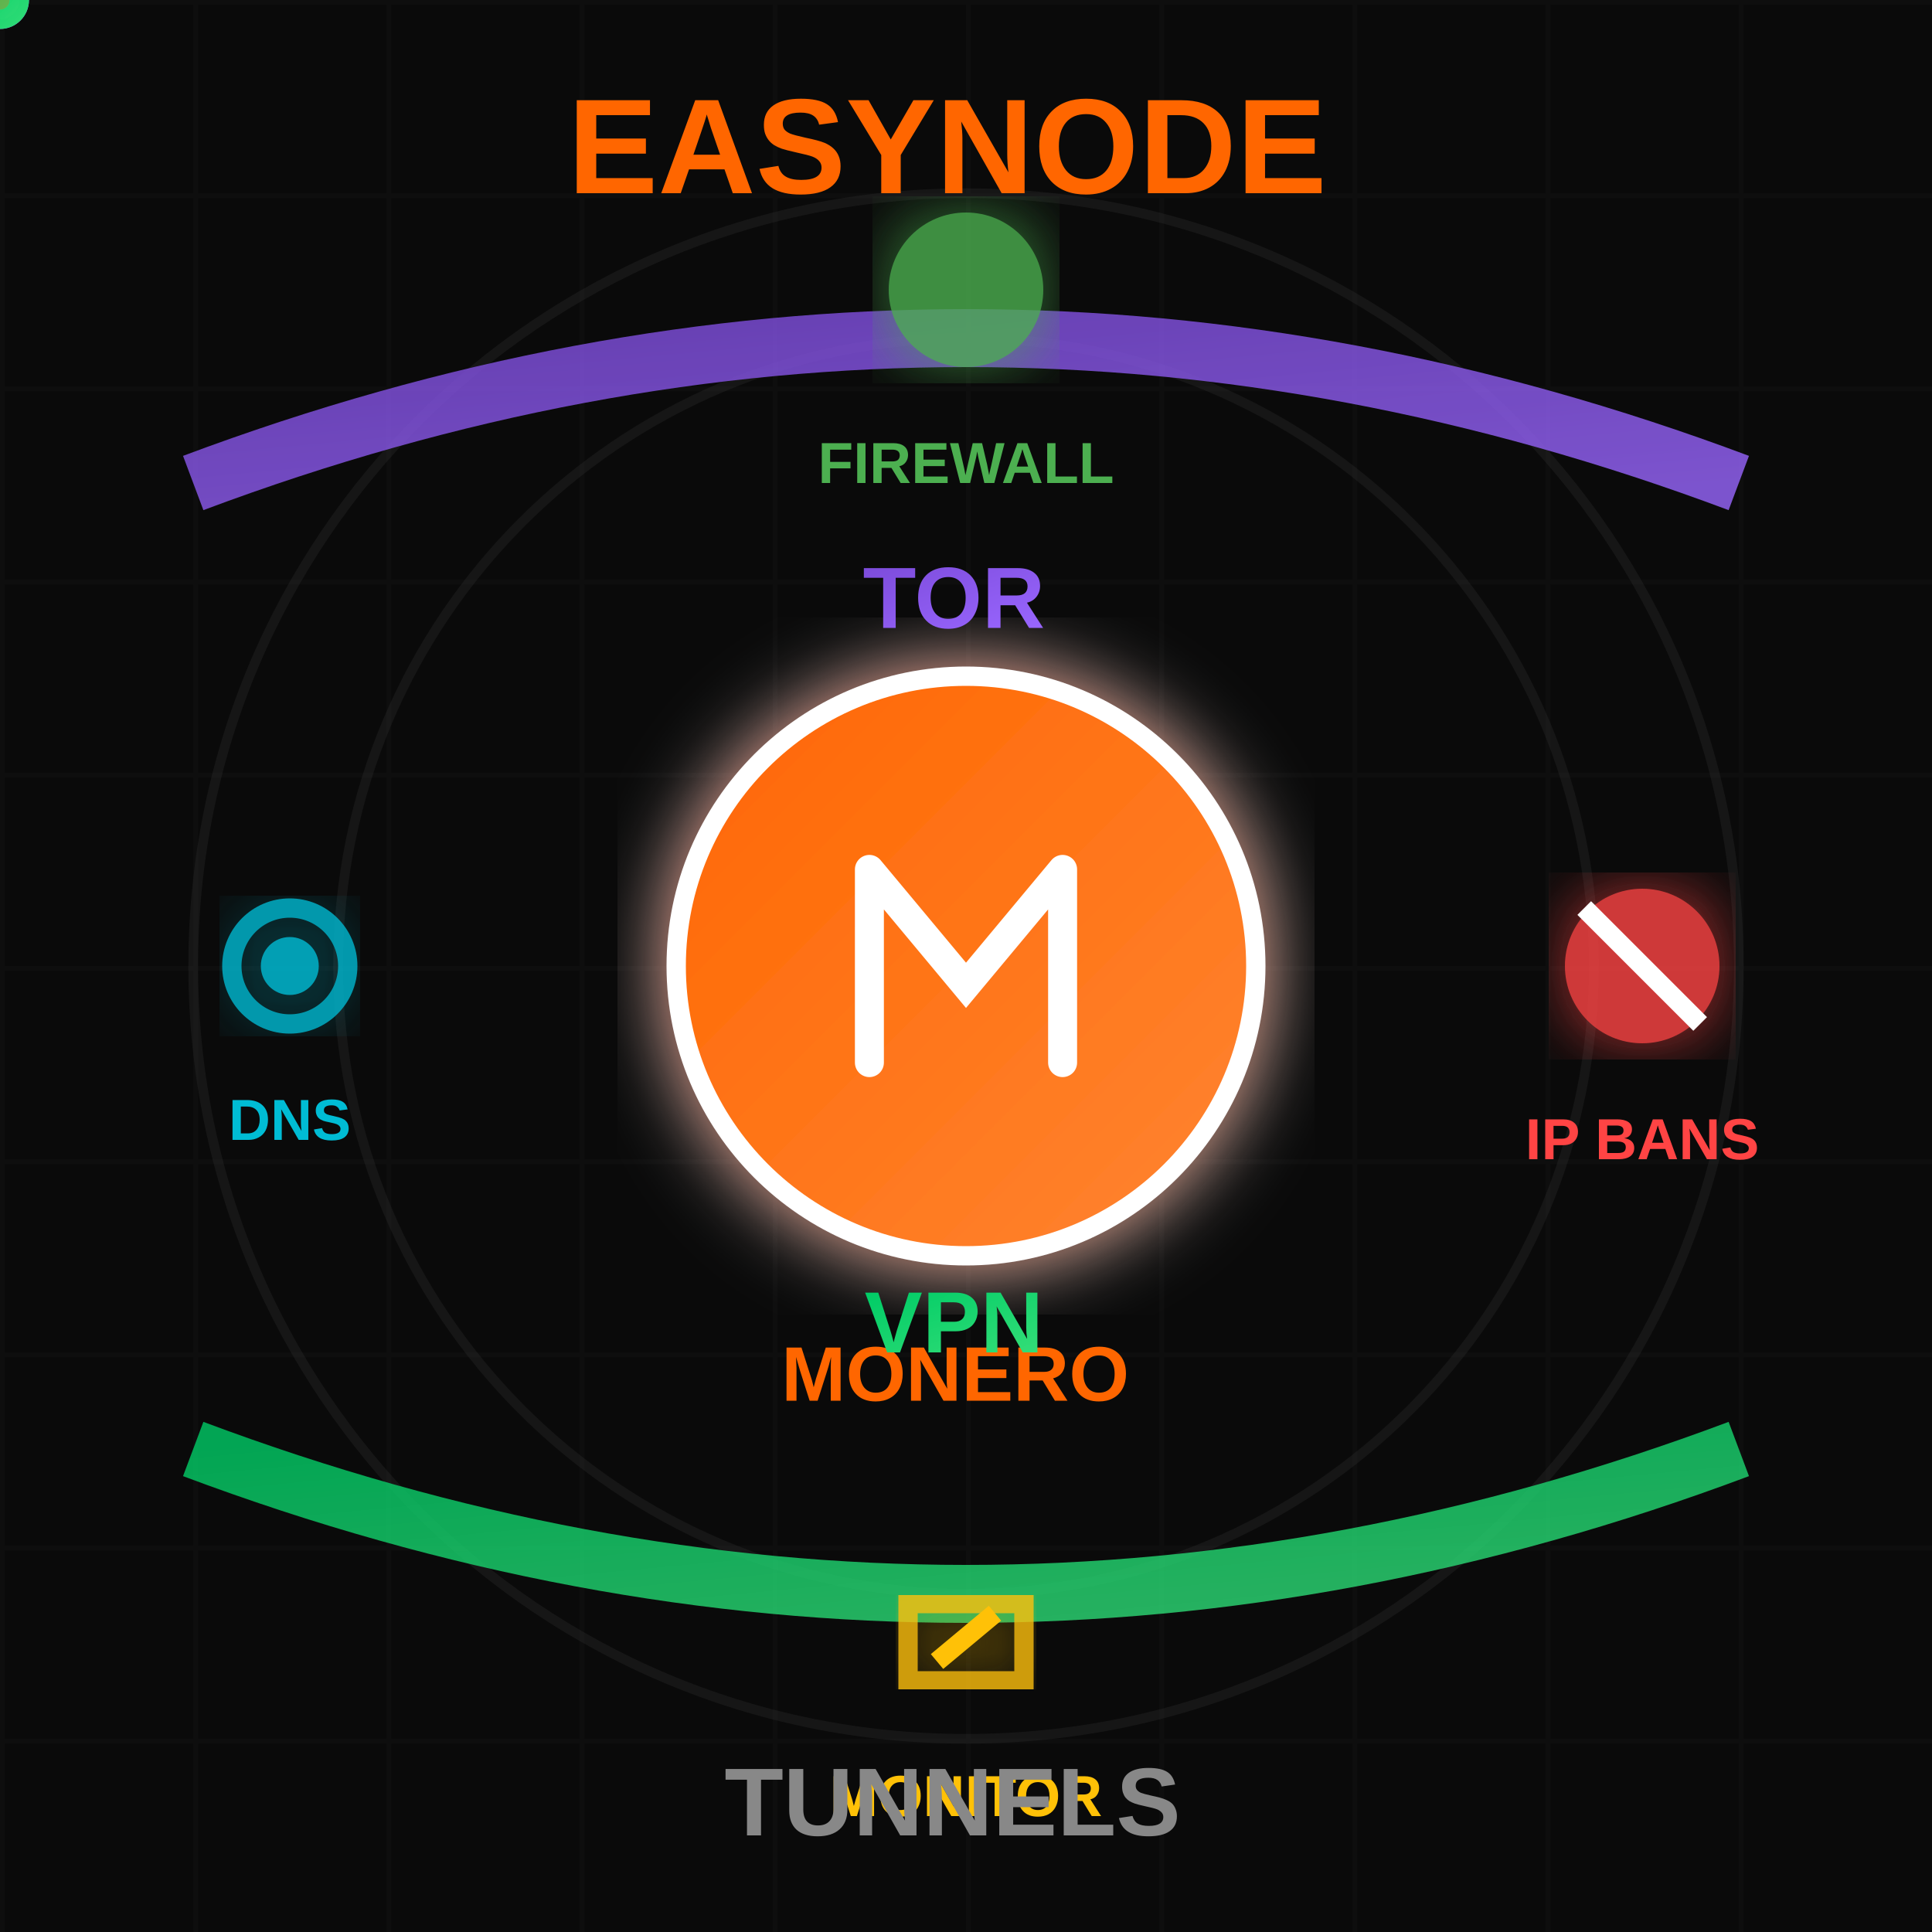
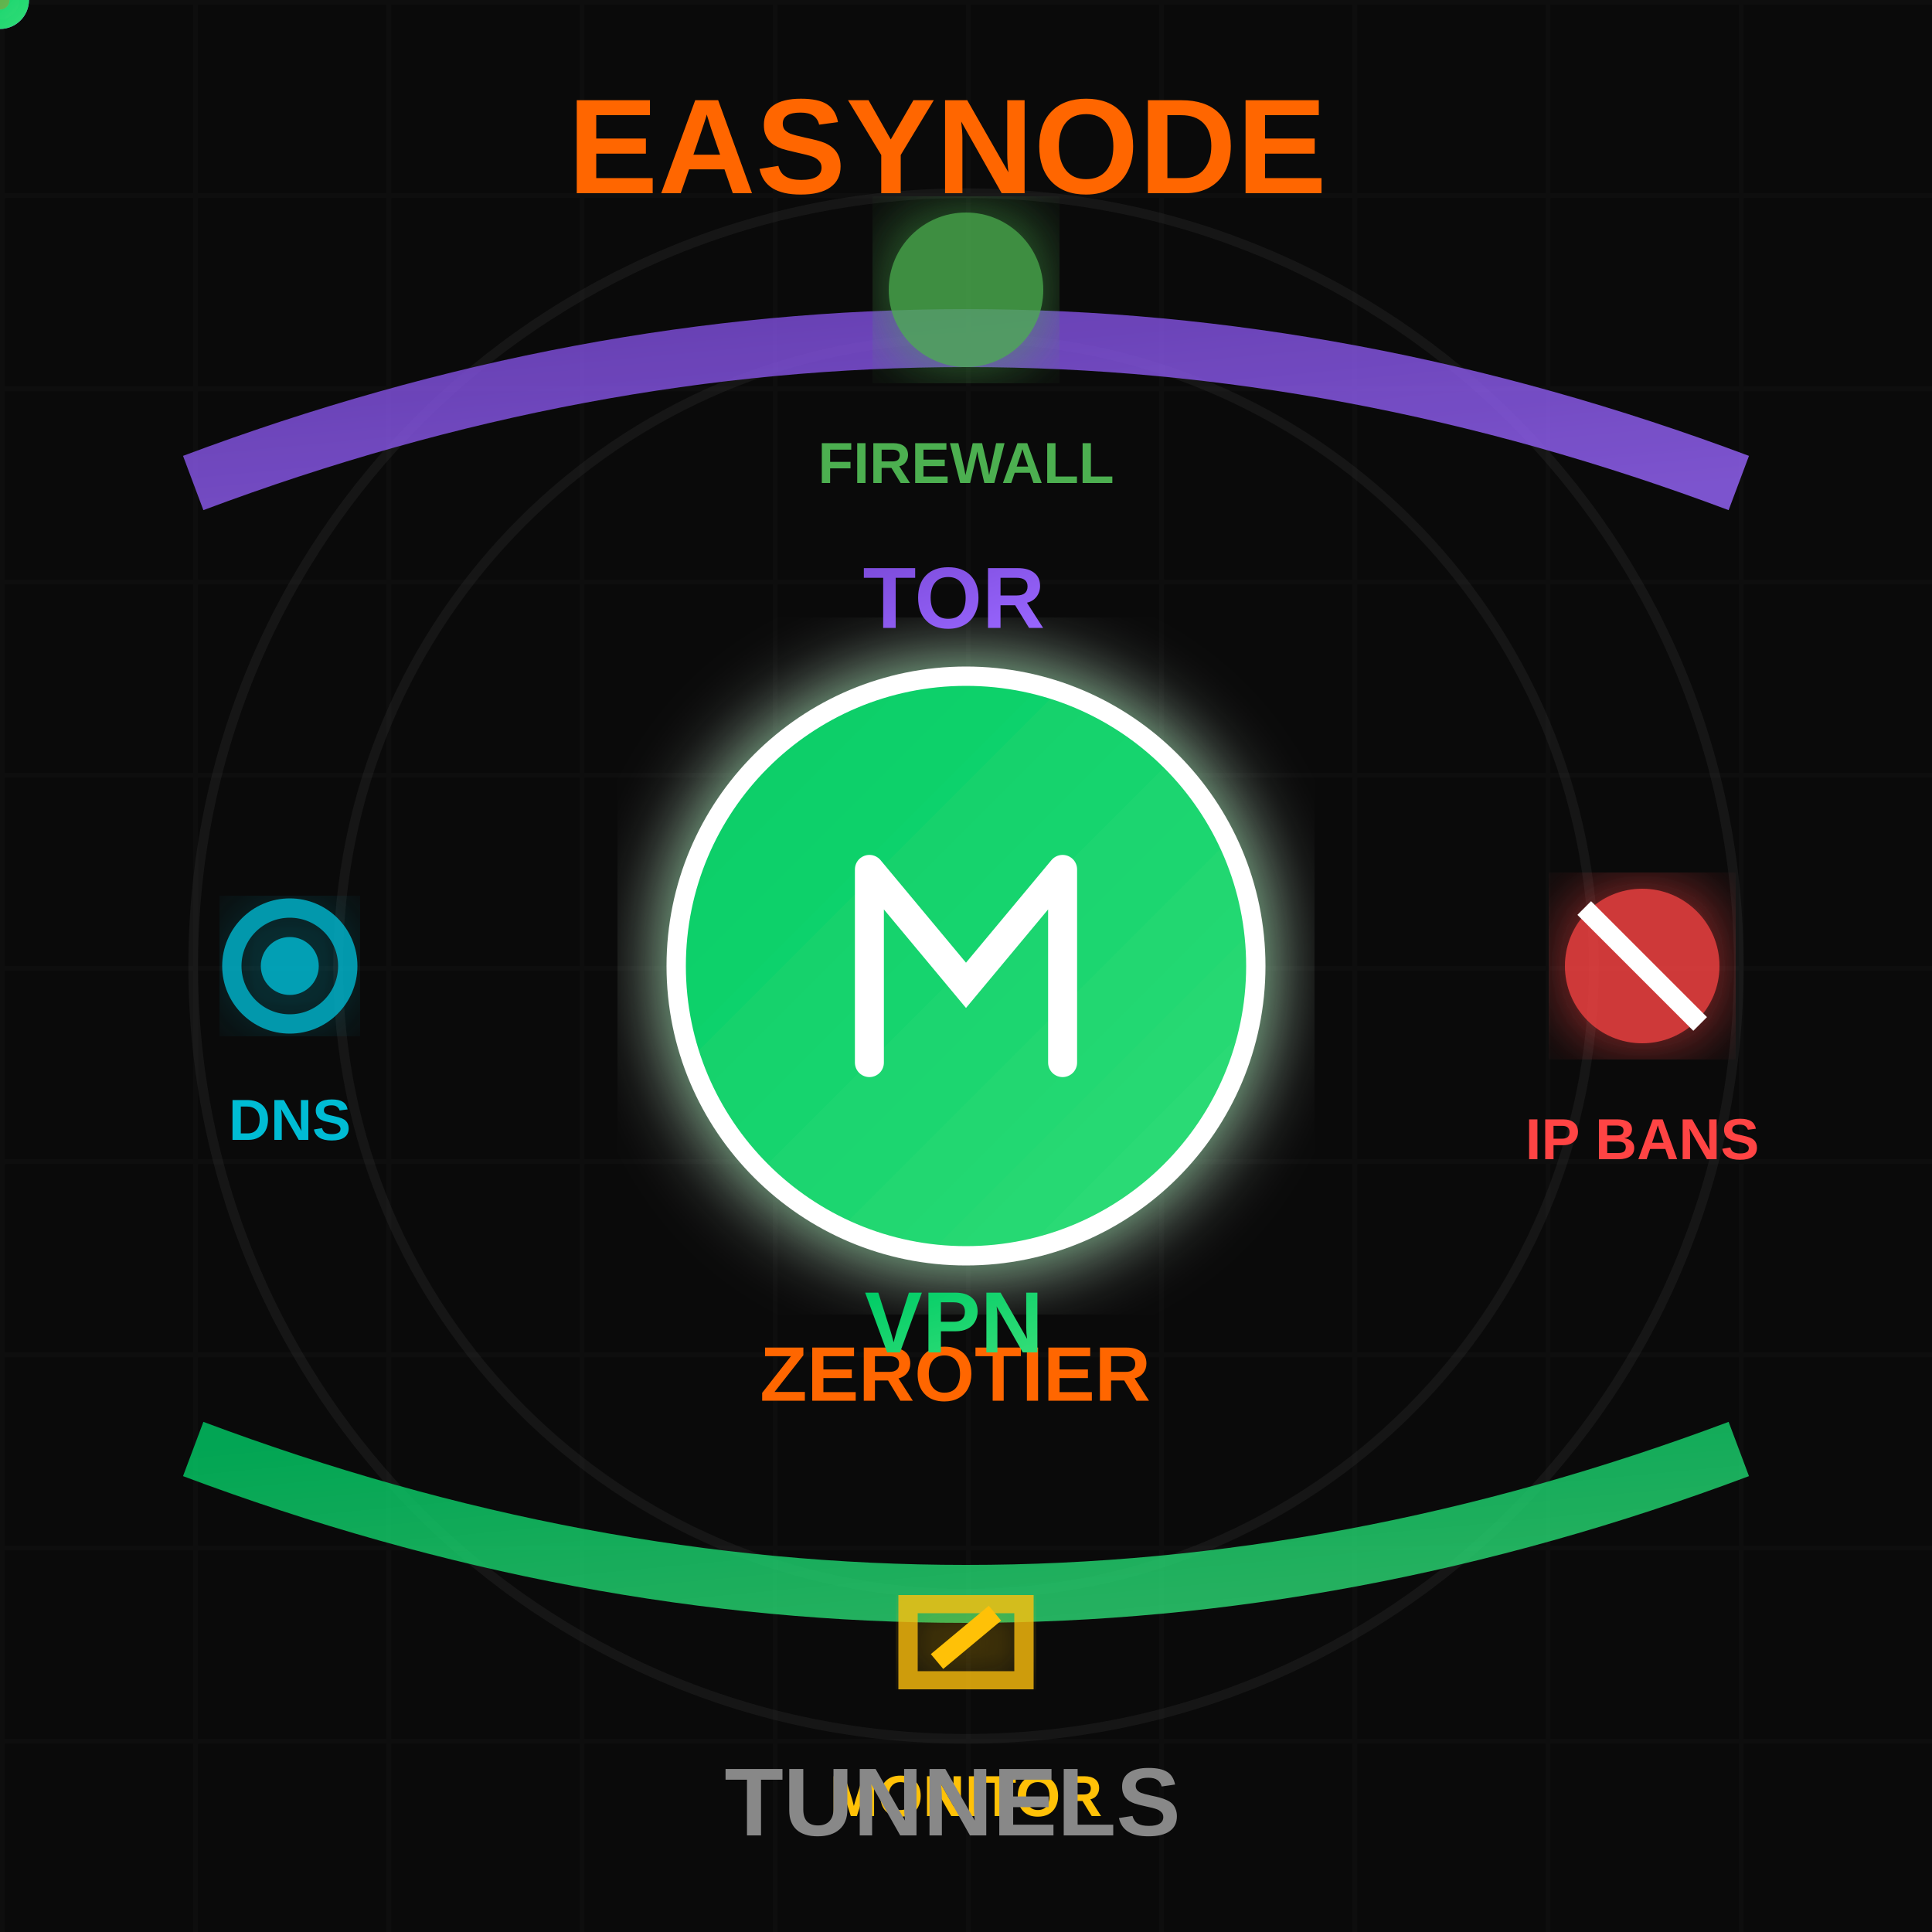
<svg xmlns="http://www.w3.org/2000/svg" width="200" height="200" viewBox="0 0 200 200">
  <defs>
    <linearGradient id="moneroGrad" x1="0%" y1="0%" x2="100%" y2="100%">
-       <stop offset="0%" style="stop-color:#FF6600;stop-opacity:1" />
-       <stop offset="100%" style="stop-color:#FF8533;stop-opacity:1" />
+       <stop offset="0%" style="stop-color:#00CC66;stop-opacity:1" />
+       <stop offset="100%" style="stop-color:#33DD77;stop-opacity:1" />
    </linearGradient>
    <linearGradient id="torGrad" x1="0%" y1="0%" x2="100%" y2="100%">
      <stop offset="0%" style="stop-color:#7D4CDB;stop-opacity:1" />
      <stop offset="100%" style="stop-color:#9966FF;stop-opacity:1" />
    </linearGradient>
    <linearGradient id="vpnGrad" x1="0%" y1="0%" x2="100%" y2="100%">
      <stop offset="0%" style="stop-color:#00CC66;stop-opacity:1" />
      <stop offset="100%" style="stop-color:#33DD77;stop-opacity:1" />
    </linearGradient>
    <linearGradient id="flowGradient" x1="0%" y1="0%" x2="100%" y2="0%">
      <stop offset="0%" style="stop-color:transparent" />
      <stop offset="50%" style="stop-color:#00FFFF;stop-opacity:0.8" />
      <stop offset="100%" style="stop-color:transparent" />
      <animateTransform attributeName="gradientTransform" type="translate" values="0 0; 200 0; 0 0" dur="2s" repeatCount="indefinite" />
    </linearGradient>
    <filter id="glow">
      <feGaussianBlur stdDeviation="4" result="coloredBlur" />
      <feMerge>
        <feMergeNode in="coloredBlur" />
        <feMergeNode in="SourceGraphic" />
      </feMerge>
    </filter>
    <filter id="shadow">
      <feDropShadow dx="2" dy="2" stdDeviation="3" flood-color="rgba(0,0,0,0.5)" />
    </filter>
  </defs>
  <rect width="200" height="200" fill="#0a0a0a" />
  <g opacity="0.1">
    <defs>
      <pattern id="grid" width="20" height="20" patternUnits="userSpaceOnUse">
        <path d="M 20 0 L 0 0 0 20" fill="none" stroke="#333" stroke-width="1" />
      </pattern>
    </defs>
    <rect width="200" height="200" fill="url(#grid)">
      <animate attributeName="opacity" values="0.1;0.3;0.1" dur="4s" repeatCount="indefinite" />
    </rect>
  </g>
  <circle cx="100" cy="100" r="80" fill="none" stroke="#333" stroke-width="1" opacity="0.3">
    <animate attributeName="r" values="80;85;80" dur="3s" repeatCount="indefinite" />
  </circle>
  <circle cx="100" cy="100" r="65" fill="none" stroke="#444" stroke-width="1" opacity="0.2">
    <animate attributeName="r" values="65;70;65" dur="2.5s" repeatCount="indefinite" />
  </circle>
  <g>
    <path d="M 20 50 Q 100 20 180 50" stroke="url(#torGrad)" stroke-width="6" fill="none" opacity="0.8" />
    <circle r="3" fill="url(#torGrad)">
      <animateMotion dur="2s" repeatCount="indefinite">
        <mpath href="#torPath" />
      </animateMotion>
    </circle>
    <circle r="2" fill="url(#torGrad)" opacity="0.7">
      <animateMotion dur="2s" repeatCount="indefinite" begin="0.5s">
        <mpath href="#torPath" />
      </animateMotion>
    </circle>
    <path id="torPath" d="M 20 50 Q 100 20 180 50" stroke="none" fill="none" />
  </g>
  <g>
    <path d="M 20 150 Q 100 180 180 150" stroke="url(#vpnGrad)" stroke-width="6" fill="none" opacity="0.8" />
    <circle r="3" fill="url(#vpnGrad)">
      <animateMotion dur="2.5s" repeatCount="indefinite">
        <mpath href="#vpnPath" />
      </animateMotion>
    </circle>
    <circle r="2" fill="url(#vpnGrad)" opacity="0.7">
      <animateMotion dur="2.5s" repeatCount="indefinite" begin="0.7s">
        <mpath href="#vpnPath" />
      </animateMotion>
    </circle>
    <path id="vpnPath" d="M 20 150 Q 100 180 180 150" stroke="none" fill="none" />
  </g>
  <g transform="translate(100,100)">
    <circle r="30" fill="url(#moneroGrad)" stroke="#fff" stroke-width="2" filter="url(#glow)">
      <animate attributeName="r" values="30;35;30" dur="2s" repeatCount="indefinite" />
      <animate attributeName="opacity" values="0.8;1;0.8" dur="2s" repeatCount="indefinite" />
    </circle>
    <g>
      <path d="M -10 -10 L -10 10 M -10 -10 L 0 2 L 10 -10 M 10 -10 L 10 10" stroke="#fff" stroke-width="3" fill="none" stroke-linecap="round">
        <animateTransform attributeName="transform" type="rotate" values="0;360" dur="8s" repeatCount="indefinite" />
      </path>
    </g>
    <text y="45" text-anchor="middle" font-family="Arial" font-size="8" font-weight="bold" fill="#FF6600">
-       MONERO
+       ZEROTIER
      <animate attributeName="opacity" values="0.7;1;0.7" dur="2s" repeatCount="indefinite" />
    </text>
  </g>
  <g transform="translate(100,30)">
    <g>
      <animateTransform attributeName="transform" type="rotate" values="0 0 0;360 0 0" dur="6s" repeatCount="indefinite" />
      <circle r="8" fill="#4CAF50" opacity="0.8" filter="url(#glow)">
        <animate attributeName="r" values="8;12;8" dur="1.5s" repeatCount="indefinite" />
      </circle>
      <text y="20" text-anchor="middle" font-family="Arial" font-size="6" font-weight="bold" fill="#4CAF50">
        FIREWALL
      </text>
    </g>
  </g>
  <g transform="translate(170,100)">
    <g>
      <animateTransform attributeName="transform" type="rotate" values="0 0 0;-360 0 0" dur="5s" repeatCount="indefinite" />
      <circle r="8" fill="#FF4444" opacity="0.8" filter="url(#glow)">
        <animate attributeName="r" values="8;11;8" dur="1.8s" repeatCount="indefinite" />
      </circle>
      <line x1="-6" y1="-6" x2="6" y2="6" stroke="#fff" stroke-width="2">
        <animate attributeName="opacity" values="0.5;1;0.5" dur="1s" repeatCount="indefinite" />
      </line>
      <text y="20" text-anchor="middle" font-family="Arial" font-size="6" font-weight="bold" fill="#FF4444">
        IP BANS
      </text>
    </g>
  </g>
  <g transform="translate(30,100)">
    <g>
      <animateTransform attributeName="transform" type="rotate" values="0 0 0;360 0 0" dur="7s" repeatCount="indefinite" />
      <circle r="6" fill="none" stroke="#00BCD4" stroke-width="2" opacity="0.8" filter="url(#glow)">
        <animate attributeName="r" values="6;9;6" dur="2s" repeatCount="indefinite" />
      </circle>
      <circle r="3" fill="#00BCD4" opacity="0.8" />
      <text y="18" text-anchor="middle" font-family="Arial" font-size="6" font-weight="bold" fill="#00BCD4">
        DNS
      </text>
    </g>
  </g>
  <g transform="translate(100,170)">
    <g>
      <animateTransform attributeName="transform" type="rotate" values="0 0 0;-360 0 0" dur="4s" repeatCount="indefinite" />
      <rect x="-6" y="-4" width="12" height="8" fill="none" stroke="#FFC107" stroke-width="2" opacity="0.8" filter="url(#glow)">
        <animate attributeName="stroke-width" values="2;4;2" dur="1.2s" repeatCount="indefinite" />
      </rect>
      <line x1="-3" y1="2" x2="3" y2="-3" stroke="#FFC107" stroke-width="2">
        <animate attributeName="opacity" values="0.6;1;0.6" dur="1.2s" repeatCount="indefinite" />
      </line>
      <text y="18" text-anchor="middle" font-family="Arial" font-size="6" font-weight="bold" fill="#FFC107">
        MONITOR
      </text>
    </g>
  </g>
  <text x="100" y="20" text-anchor="middle" font-family="Arial" font-size="14" font-weight="bold" fill="#FF6600">
    EASYNODE
    <animate attributeName="opacity" values="0.8;1;0.8" dur="3s" repeatCount="indefinite" />
  </text>
  <g transform="translate(100,190)">
    <text text-anchor="middle" font-family="Arial" font-size="10" font-weight="bold" fill="#888">
      TUNNELS
      <animate attributeName="fill" values="#888;#FFF;#888" dur="4s" repeatCount="indefinite" />
    </text>
  </g>
  <text x="100" y="65" text-anchor="middle" font-family="Arial" font-size="9" font-weight="bold" fill="url(#torGrad)">
    TOR
    <animate attributeName="opacity" values="0.7;1;0.7" dur="2s" repeatCount="indefinite" />
  </text>
  <text x="100" y="140" text-anchor="middle" font-family="Arial" font-size="9" font-weight="bold" fill="url(#vpnGrad)">
    VPN
    <animate attributeName="opacity" values="0.7;1;0.7" dur="2.5s" repeatCount="indefinite" />
  </text>
  <g opacity="0.3">
    <circle r="1" fill="#00FFFF">
      <animate attributeName="cx" values="50;150;50" dur="8s" repeatCount="indefinite" />
      <animate attributeName="cy" values="80;120;80" dur="8s" repeatCount="indefinite" />
      <animate attributeName="opacity" values="0;1;0" dur="2s" repeatCount="indefinite" />
    </circle>
    <circle r="1" fill="#FF6600">
      <animate attributeName="cx" values="150;50;150" dur="6s" repeatCount="indefinite" />
      <animate attributeName="cy" values="70;130;70" dur="6s" repeatCount="indefinite" />
      <animate attributeName="opacity" values="0;0.8;0" dur="3s" repeatCount="indefinite" />
    </circle>
  </g>
</svg>
